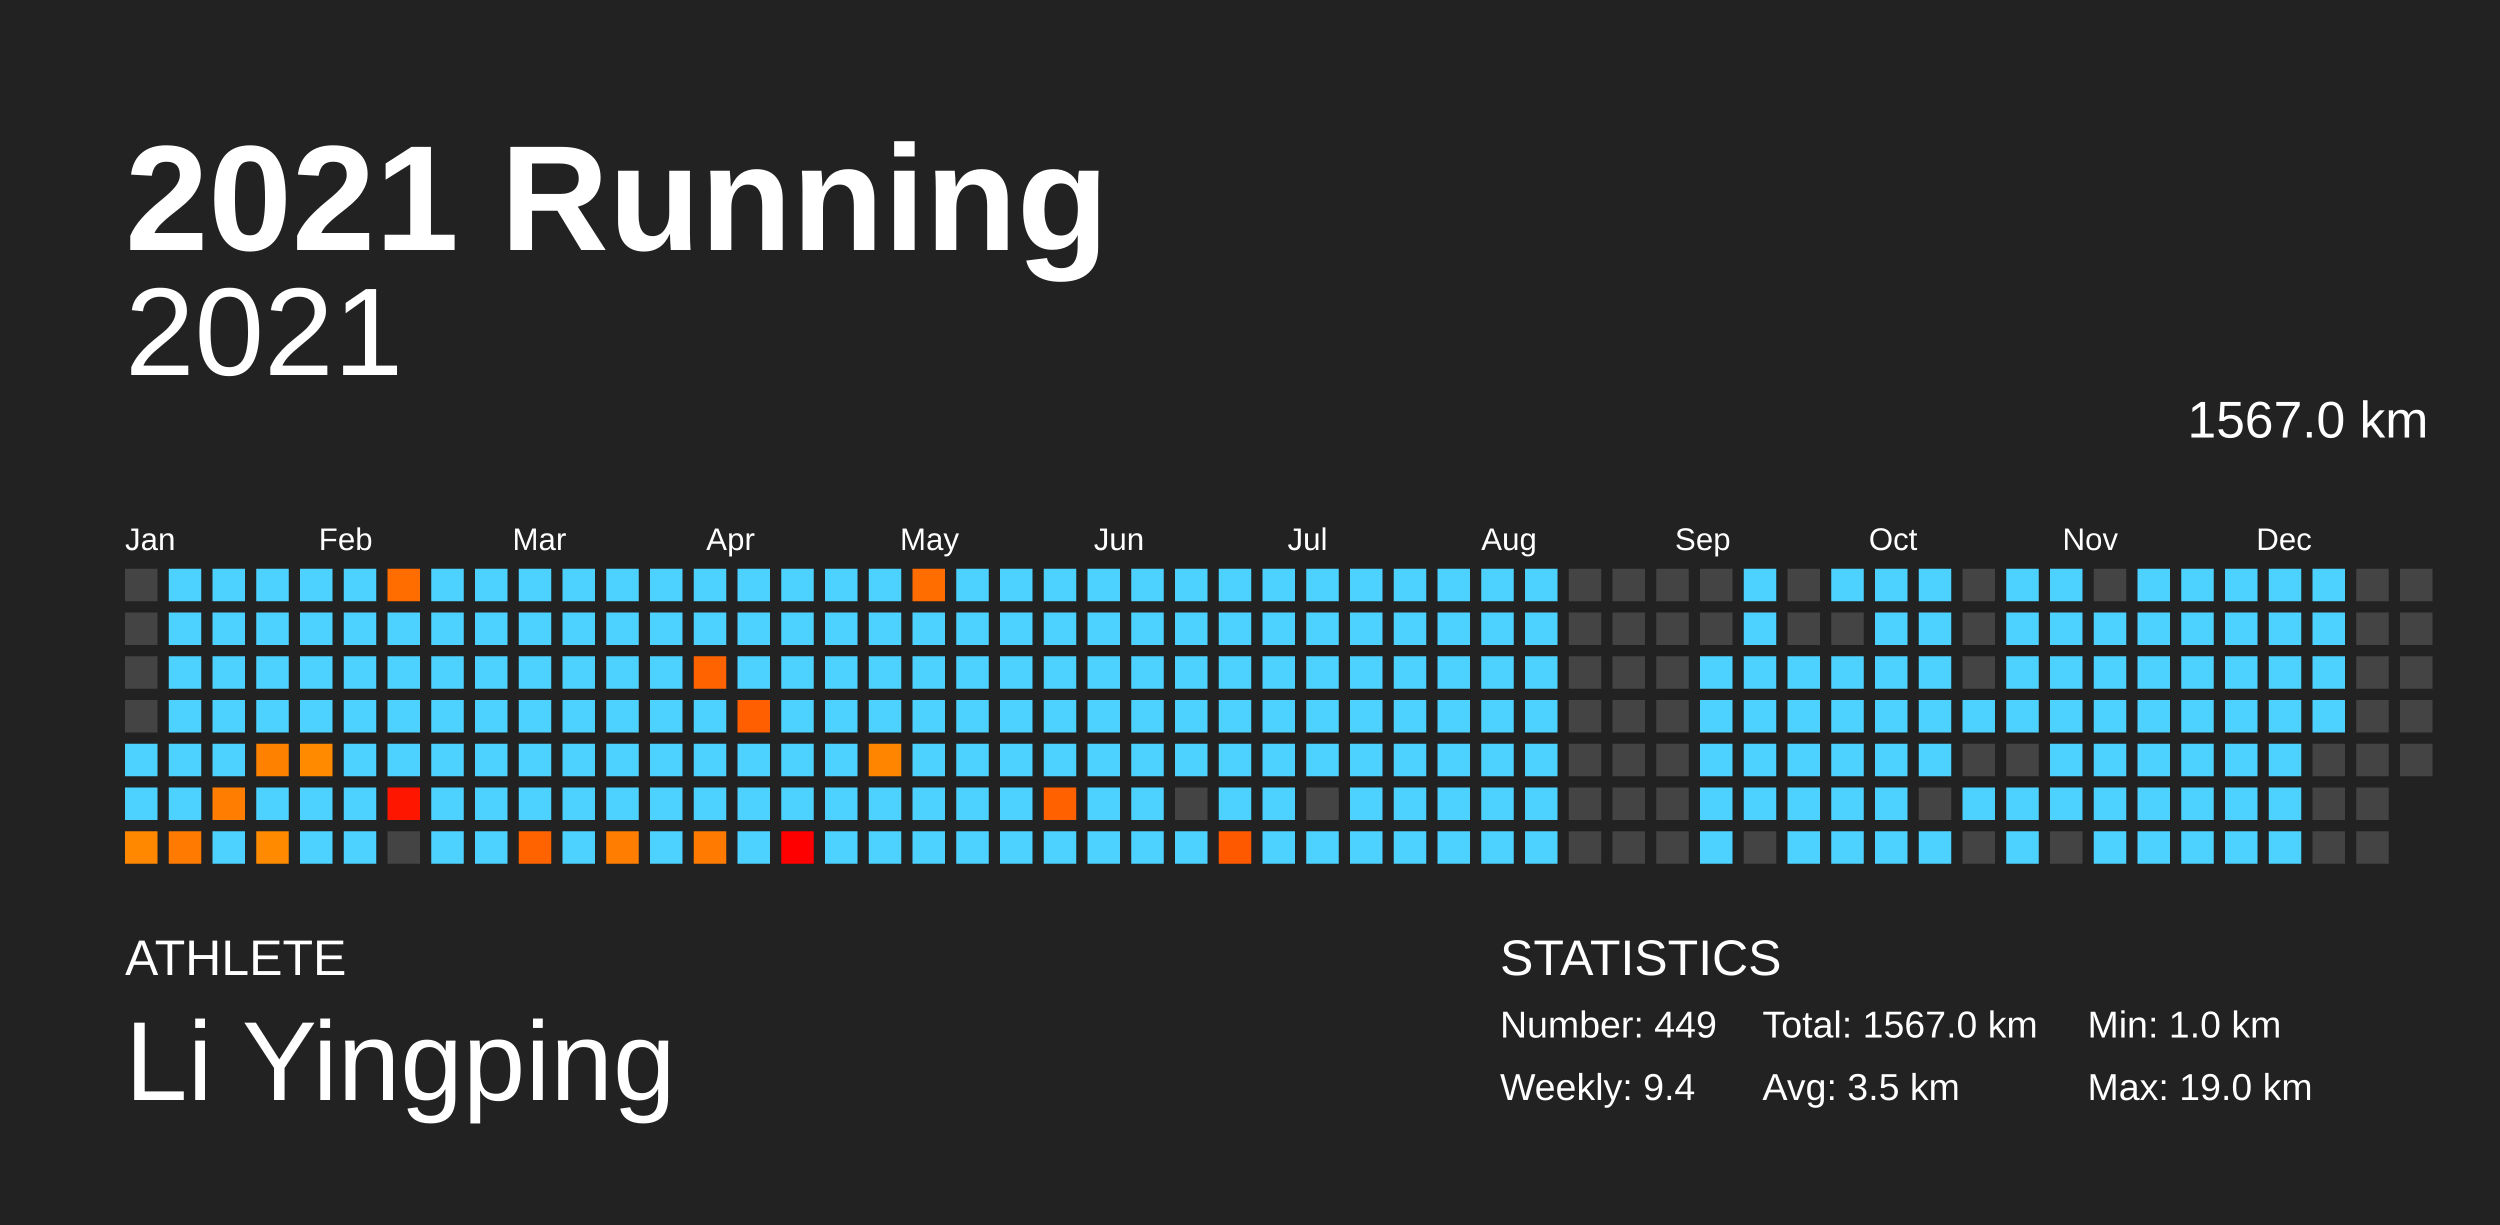
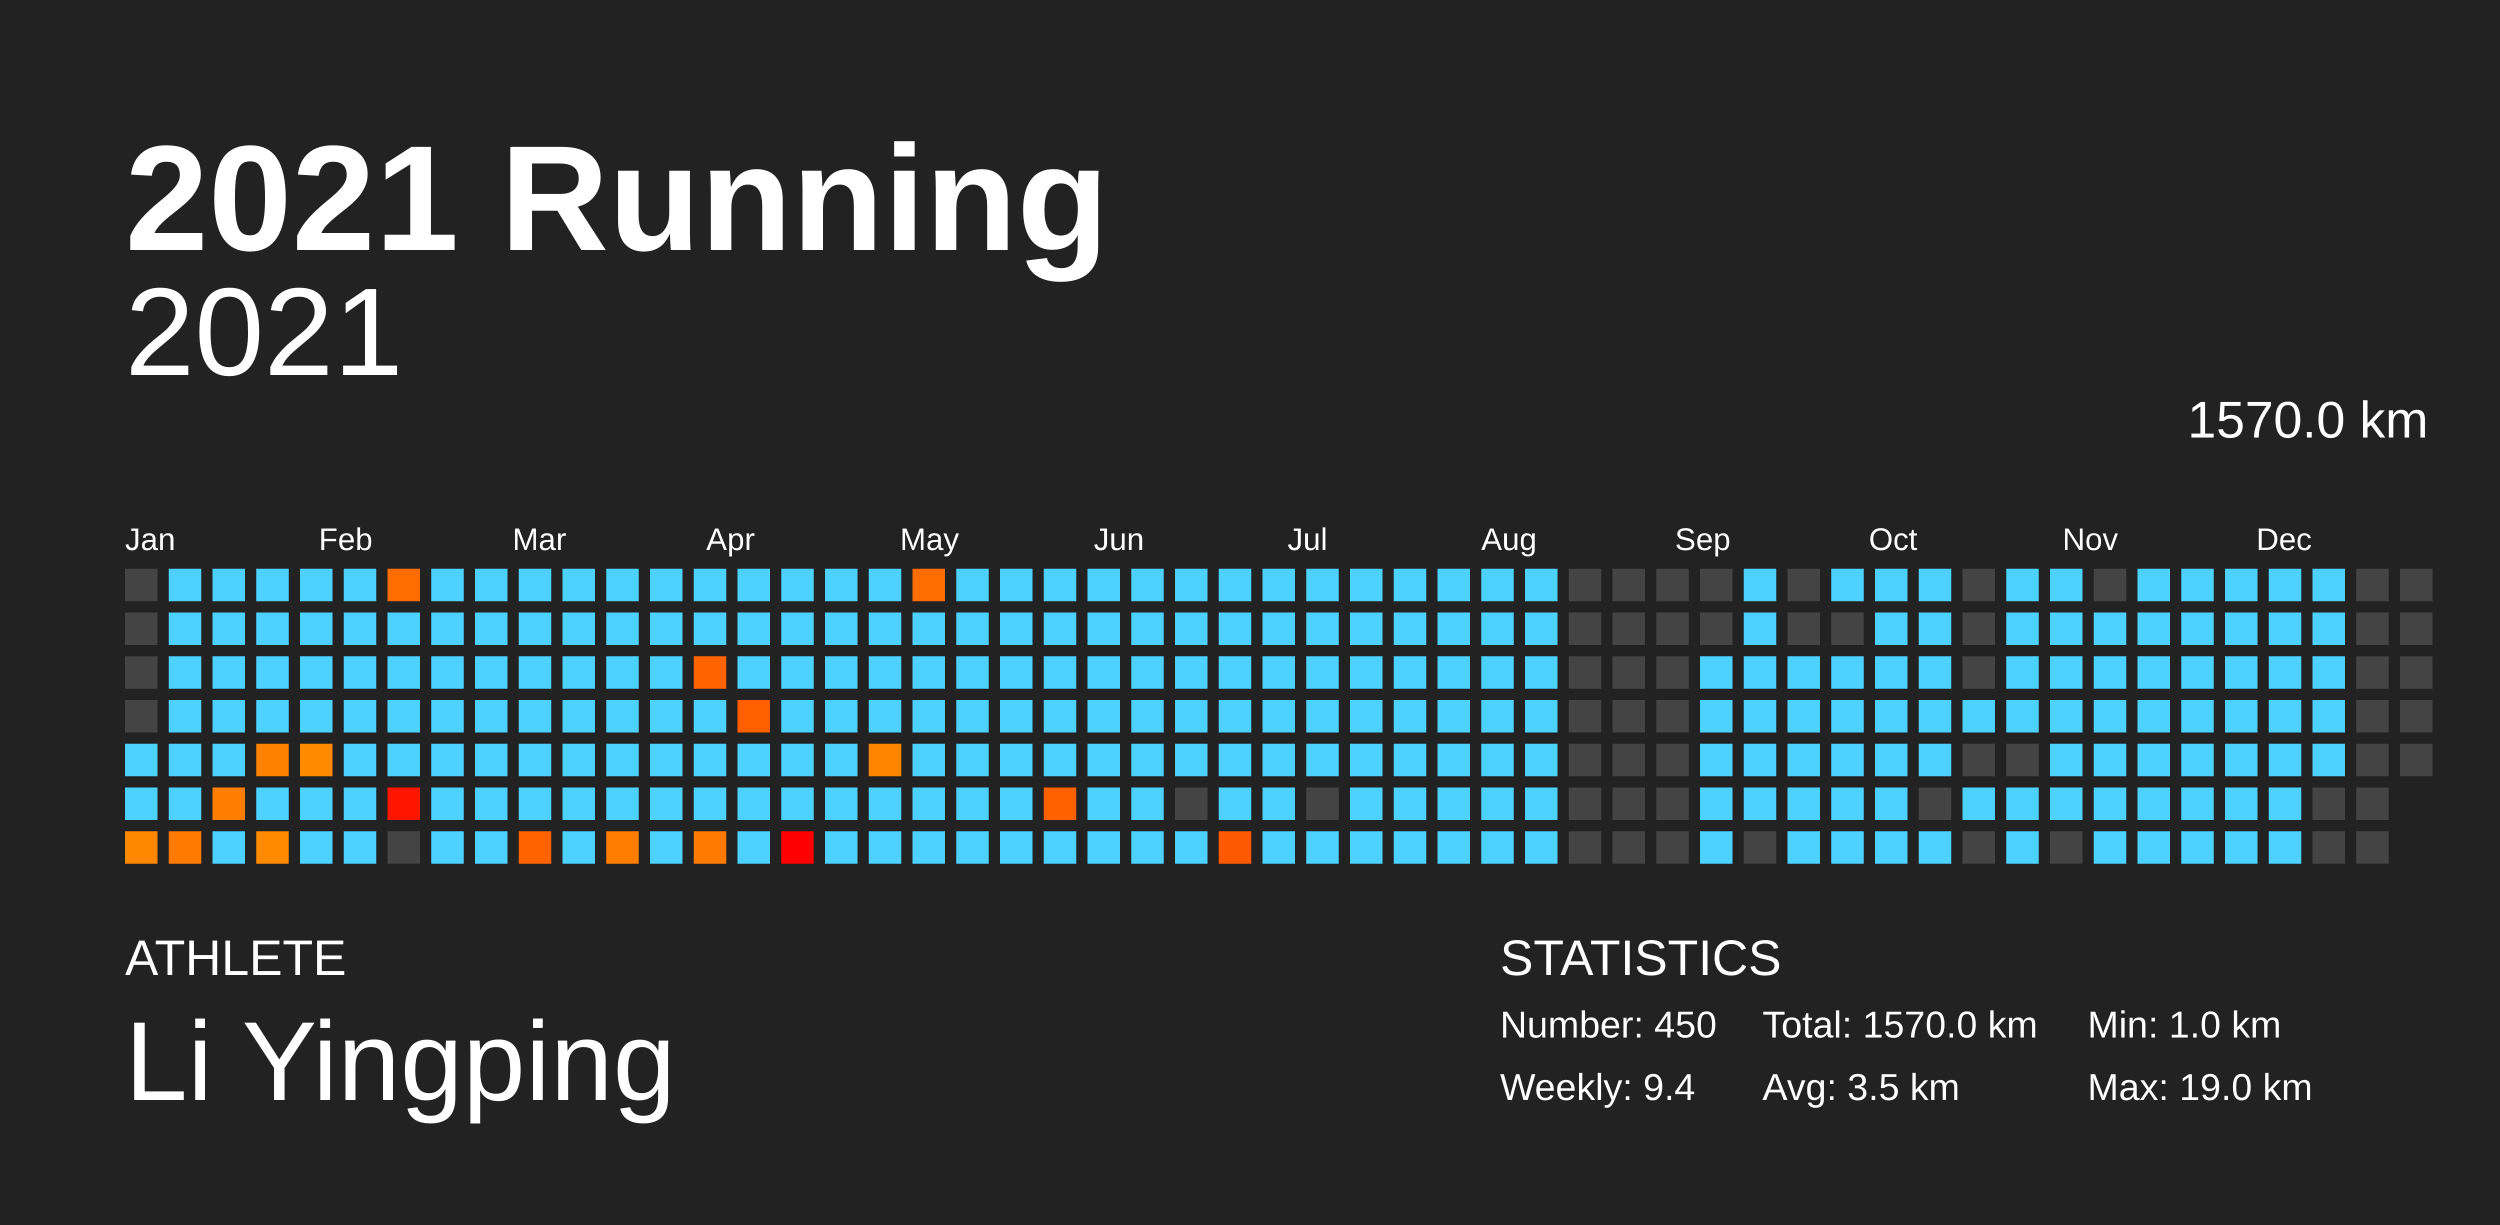
<svg xmlns="http://www.w3.org/2000/svg" baseProfile="full" height="98mm" version="1.1" viewBox="0,0,200,98" width="200mm">
  <defs />
  <rect fill="#222222" height="98" width="200" x="0" y="0" />
  <text fill="#FFFFFF" style="font-size:12px; font-family:Arial; font-weight:bold;" x="10" y="20">2021 Running</text>
  <text fill="#FFFFFF" style="font-size:4px; font-family:Arial" x="10" y="78">ATHLETE</text>
  <text fill="#FFFFFF" style="font-size:9px; font-family:Arial" x="10" y="88">Li Yingping</text>
  <text fill="#FFFFFF" style="font-size:4px; font-family:Arial" x="120" y="78">STATISTICS</text>
-   <text fill="#FFFFFF" style="font-size:3px; font-family:Arial" x="120" y="83">Number: 449</text>
+   <text fill="#FFFFFF" style="font-size:3px; font-family:Arial" x="120" y="83">Number: 450</text>
  <text fill="#FFFFFF" style="font-size:3px; font-family:Arial" x="120" y="88">Weekly: 9.4</text>
-   <text fill="#FFFFFF" style="font-size:3px; font-family:Arial" x="141" y="83">Total: 1567.0 km</text>
+   <text fill="#FFFFFF" style="font-size:3px; font-family:Arial" x="141" y="83">Total: 1570.0 km</text>
  <text fill="#FFFFFF" style="font-size:3px; font-family:Arial" x="141" y="88">Avg: 3.5 km</text>
  <text fill="#FFFFFF" style="font-size:3px; font-family:Arial" x="167" y="83">Min: 1.0 km</text>
  <text fill="#FFFFFF" style="font-size:3px; font-family:Arial" x="167" y="88">Max: 19.0 km</text>
  <text alignment-baseline="hanging" fill="#FFFFFF" style="font-size:10.0px; font-family:Arial;" x="10" y="30">2021</text>
-   <text alignment-baseline="hanging" fill="#FFFFFF" style="font-size:4.125px; font-family:Arial;" x="175" y="35">1567.0 km</text>
+   <text alignment-baseline="hanging" fill="#FFFFFF" style="font-size:4.125px; font-family:Arial;" x="175" y="35">1570.0 km</text>
  <text fill="#FFFFFF" style="font-size:2.5px; font-family:Arial" x="10.0" y="44">Jan</text>
  <text fill="#FFFFFF" style="font-size:2.5px; font-family:Arial" x="25.5" y="44">Feb</text>
  <text fill="#FFFFFF" style="font-size:2.5px; font-family:Arial" x="41.0" y="44">Mar</text>
  <text fill="#FFFFFF" style="font-size:2.5px; font-family:Arial" x="56.5" y="44">Apr</text>
  <text fill="#FFFFFF" style="font-size:2.5px; font-family:Arial" x="72.0" y="44">May</text>
  <text fill="#FFFFFF" style="font-size:2.5px; font-family:Arial" x="87.5" y="44">Jun</text>
  <text fill="#FFFFFF" style="font-size:2.5px; font-family:Arial" x="103.0" y="44">Jul</text>
  <text fill="#FFFFFF" style="font-size:2.5px; font-family:Arial" x="118.5" y="44">Aug</text>
  <text fill="#FFFFFF" style="font-size:2.5px; font-family:Arial" x="134.0" y="44">Sep</text>
  <text fill="#FFFFFF" style="font-size:2.5px; font-family:Arial" x="149.5" y="44">Oct</text>
  <text fill="#FFFFFF" style="font-size:2.5px; font-family:Arial" x="165.0" y="44">Nov</text>
  <text fill="#FFFFFF" style="font-size:2.5px; font-family:Arial" x="180.5" y="44">Dec</text>
  <rect fill="#444444" height="2.6" width="2.6" x="10.0" y="45.5" />
  <rect fill="#444444" height="2.6" width="2.6" x="10.0" y="49.0" />
  <rect fill="#444444" height="2.6" width="2.6" x="10.0" y="52.5" />
  <rect fill="#444444" height="2.6" width="2.6" x="10.0" y="56.0" />
  <rect fill="#4dd2ff" height="2.6" width="2.6" x="10.0" y="59.5" />
  <rect fill="#4dd2ff" height="2.6" width="2.6" x="10.0" y="63.0" />
  <rect fill="#ff8800" height="2.6" width="2.6" x="10.0" y="66.5" />
  <rect fill="#4dd2ff" height="2.6" width="2.6" x="13.5" y="45.5" />
  <rect fill="#4dd2ff" height="2.6" width="2.6" x="13.5" y="49.0" />
  <rect fill="#4dd2ff" height="2.6" width="2.6" x="13.5" y="52.5" />
  <rect fill="#4dd2ff" height="2.6" width="2.6" x="13.5" y="56.0" />
  <rect fill="#4dd2ff" height="2.6" width="2.6" x="13.5" y="59.5" />
  <rect fill="#4dd2ff" height="2.6" width="2.6" x="13.5" y="63.0" />
  <rect fill="#ff7a00" height="2.6" width="2.6" x="13.5" y="66.5" />
  <rect fill="#4dd2ff" height="2.6" width="2.6" x="17.0" y="45.5" />
  <rect fill="#4dd2ff" height="2.6" width="2.6" x="17.0" y="49.0" />
  <rect fill="#4dd2ff" height="2.6" width="2.6" x="17.0" y="52.5" />
  <rect fill="#4dd2ff" height="2.6" width="2.6" x="17.0" y="56.0" />
  <rect fill="#4dd2ff" height="2.6" width="2.6" x="17.0" y="59.5" />
  <rect fill="#ff7d00" height="2.6" width="2.6" x="17.0" y="63.0" />
  <rect fill="#4dd2ff" height="2.6" width="2.6" x="17.0" y="66.5" />
  <rect fill="#4dd2ff" height="2.6" width="2.6" x="20.5" y="45.5" />
  <rect fill="#4dd2ff" height="2.6" width="2.6" x="20.5" y="49.0" />
  <rect fill="#4dd2ff" height="2.6" width="2.6" x="20.5" y="52.5" />
  <rect fill="#4dd2ff" height="2.6" width="2.6" x="20.5" y="56.0" />
  <rect fill="#ff8100" height="2.6" width="2.6" x="20.5" y="59.5" />
  <rect fill="#4dd2ff" height="2.6" width="2.6" x="20.5" y="63.0" />
  <rect fill="#ff8a00" height="2.6" width="2.6" x="20.5" y="66.5" />
  <rect fill="#4dd2ff" height="2.6" width="2.6" x="24.0" y="45.5" />
  <rect fill="#4dd2ff" height="2.6" width="2.6" x="24.0" y="49.0" />
  <rect fill="#4dd2ff" height="2.6" width="2.6" x="24.0" y="52.5" />
  <rect fill="#4dd2ff" height="2.6" width="2.6" x="24.0" y="56.0" />
  <rect fill="#ff8a00" height="2.6" width="2.6" x="24.0" y="59.5" />
  <rect fill="#4dd2ff" height="2.6" width="2.6" x="24.0" y="63.0" />
  <rect fill="#4dd2ff" height="2.6" width="2.6" x="24.0" y="66.5" />
  <rect fill="#4dd2ff" height="2.6" width="2.6" x="27.5" y="45.5" />
  <rect fill="#4dd2ff" height="2.6" width="2.6" x="27.5" y="49.0" />
  <rect fill="#4dd2ff" height="2.6" width="2.6" x="27.5" y="52.5" />
  <rect fill="#4dd2ff" height="2.6" width="2.6" x="27.5" y="56.0" />
  <rect fill="#4dd2ff" height="2.6" width="2.6" x="27.5" y="59.5" />
  <rect fill="#4dd2ff" height="2.6" width="2.6" x="27.5" y="63.0" />
  <rect fill="#4dd2ff" height="2.6" width="2.6" x="27.5" y="66.5" />
  <rect fill="#ff6d00" height="2.6" width="2.6" x="31.0" y="45.5" />
  <rect fill="#4dd2ff" height="2.6" width="2.6" x="31.0" y="49.0" />
  <rect fill="#4dd2ff" height="2.6" width="2.6" x="31.0" y="52.5" />
  <rect fill="#4dd2ff" height="2.6" width="2.6" x="31.0" y="56.0" />
  <rect fill="#4dd2ff" height="2.6" width="2.6" x="31.0" y="59.5" />
  <rect fill="#ff1600" height="2.6" width="2.6" x="31.0" y="63.0" />
  <rect fill="#444444" height="2.6" width="2.6" x="31.0" y="66.5" />
  <rect fill="#4dd2ff" height="2.6" width="2.6" x="34.5" y="45.5" />
  <rect fill="#4dd2ff" height="2.6" width="2.6" x="34.5" y="49.0" />
  <rect fill="#4dd2ff" height="2.6" width="2.6" x="34.5" y="52.5" />
  <rect fill="#4dd2ff" height="2.6" width="2.6" x="34.5" y="56.0" />
  <rect fill="#4dd2ff" height="2.6" width="2.6" x="34.5" y="59.5" />
  <rect fill="#4dd2ff" height="2.6" width="2.6" x="34.5" y="63.0" />
  <rect fill="#4dd2ff" height="2.6" width="2.6" x="34.5" y="66.5" />
  <rect fill="#4dd2ff" height="2.6" width="2.6" x="38.0" y="45.5" />
  <rect fill="#4dd2ff" height="2.6" width="2.6" x="38.0" y="49.0" />
  <rect fill="#4dd2ff" height="2.6" width="2.6" x="38.0" y="52.5" />
  <rect fill="#4dd2ff" height="2.6" width="2.6" x="38.0" y="56.0" />
  <rect fill="#4dd2ff" height="2.6" width="2.6" x="38.0" y="59.5" />
  <rect fill="#4dd2ff" height="2.6" width="2.6" x="38.0" y="63.0" />
  <rect fill="#4dd2ff" height="2.6" width="2.6" x="38.0" y="66.5" />
  <rect fill="#4dd2ff" height="2.6" width="2.6" x="41.5" y="45.5" />
  <rect fill="#4dd2ff" height="2.6" width="2.6" x="41.5" y="49.0" />
  <rect fill="#4dd2ff" height="2.6" width="2.6" x="41.5" y="52.5" />
  <rect fill="#4dd2ff" height="2.6" width="2.6" x="41.5" y="56.0" />
  <rect fill="#4dd2ff" height="2.6" width="2.6" x="41.5" y="59.5" />
  <rect fill="#4dd2ff" height="2.6" width="2.6" x="41.5" y="63.0" />
  <rect fill="#ff6300" height="2.6" width="2.6" x="41.5" y="66.5" />
  <rect fill="#4dd2ff" height="2.6" width="2.6" x="45.0" y="45.5" />
  <rect fill="#4dd2ff" height="2.6" width="2.6" x="45.0" y="49.0" />
  <rect fill="#4dd2ff" height="2.6" width="2.6" x="45.0" y="52.5" />
  <rect fill="#4dd2ff" height="2.6" width="2.6" x="45.0" y="56.0" />
  <rect fill="#4dd2ff" height="2.6" width="2.6" x="45.0" y="59.5" />
  <rect fill="#4dd2ff" height="2.6" width="2.6" x="45.0" y="63.0" />
  <rect fill="#4dd2ff" height="2.6" width="2.6" x="45.0" y="66.5" />
  <rect fill="#4dd2ff" height="2.6" width="2.6" x="48.5" y="45.5" />
  <rect fill="#4dd2ff" height="2.6" width="2.6" x="48.5" y="49.0" />
  <rect fill="#4dd2ff" height="2.6" width="2.6" x="48.5" y="52.5" />
  <rect fill="#4dd2ff" height="2.6" width="2.6" x="48.5" y="56.0" />
  <rect fill="#4dd2ff" height="2.6" width="2.6" x="48.5" y="59.5" />
  <rect fill="#4dd2ff" height="2.6" width="2.6" x="48.5" y="63.0" />
  <rect fill="#ff7d00" height="2.6" width="2.6" x="48.5" y="66.5" />
  <rect fill="#4dd2ff" height="2.6" width="2.6" x="52.0" y="45.5" />
  <rect fill="#4dd2ff" height="2.6" width="2.6" x="52.0" y="49.0" />
  <rect fill="#4dd2ff" height="2.6" width="2.6" x="52.0" y="52.5" />
  <rect fill="#4dd2ff" height="2.6" width="2.6" x="52.0" y="56.0" />
  <rect fill="#4dd2ff" height="2.6" width="2.6" x="52.0" y="59.5" />
  <rect fill="#4dd2ff" height="2.6" width="2.6" x="52.0" y="63.0" />
  <rect fill="#4dd2ff" height="2.6" width="2.6" x="52.0" y="66.5" />
  <rect fill="#4dd2ff" height="2.6" width="2.6" x="55.5" y="45.5" />
  <rect fill="#4dd2ff" height="2.6" width="2.6" x="55.5" y="49.0" />
  <rect fill="#ff6300" height="2.6" width="2.6" x="55.5" y="52.5" />
  <rect fill="#4dd2ff" height="2.6" width="2.6" x="55.5" y="56.0" />
  <rect fill="#4dd2ff" height="2.6" width="2.6" x="55.5" y="59.5" />
  <rect fill="#4dd2ff" height="2.6" width="2.6" x="55.5" y="63.0" />
  <rect fill="#ff7a00" height="2.6" width="2.6" x="55.5" y="66.5" />
  <rect fill="#4dd2ff" height="2.6" width="2.6" x="59.0" y="45.5" />
  <rect fill="#4dd2ff" height="2.6" width="2.6" x="59.0" y="49.0" />
  <rect fill="#4dd2ff" height="2.6" width="2.6" x="59.0" y="52.5" />
  <rect fill="#ff5f00" height="2.6" width="2.6" x="59.0" y="56.0" />
  <rect fill="#4dd2ff" height="2.6" width="2.6" x="59.0" y="59.5" />
  <rect fill="#4dd2ff" height="2.6" width="2.6" x="59.0" y="63.0" />
  <rect fill="#4dd2ff" height="2.6" width="2.6" x="59.0" y="66.5" />
  <rect fill="#4dd2ff" height="2.6" width="2.6" x="62.5" y="45.5" />
  <rect fill="#4dd2ff" height="2.6" width="2.6" x="62.5" y="49.0" />
  <rect fill="#4dd2ff" height="2.6" width="2.6" x="62.5" y="52.5" />
  <rect fill="#4dd2ff" height="2.6" width="2.6" x="62.5" y="56.0" />
  <rect fill="#4dd2ff" height="2.6" width="2.6" x="62.5" y="59.5" />
  <rect fill="#4dd2ff" height="2.6" width="2.6" x="62.5" y="63.0" />
  <rect fill="red" height="2.6" width="2.6" x="62.5" y="66.5" />
  <rect fill="#4dd2ff" height="2.6" width="2.6" x="66.0" y="45.5" />
  <rect fill="#4dd2ff" height="2.6" width="2.6" x="66.0" y="49.0" />
  <rect fill="#4dd2ff" height="2.6" width="2.6" x="66.0" y="52.5" />
  <rect fill="#4dd2ff" height="2.6" width="2.6" x="66.0" y="56.0" />
  <rect fill="#4dd2ff" height="2.6" width="2.6" x="66.0" y="59.5" />
  <rect fill="#4dd2ff" height="2.6" width="2.6" x="66.0" y="63.0" />
  <rect fill="#4dd2ff" height="2.6" width="2.6" x="66.0" y="66.5" />
  <rect fill="#4dd2ff" height="2.6" width="2.6" x="69.5" y="45.5" />
  <rect fill="#4dd2ff" height="2.6" width="2.6" x="69.5" y="49.0" />
  <rect fill="#4dd2ff" height="2.6" width="2.6" x="69.5" y="52.5" />
  <rect fill="#4dd2ff" height="2.6" width="2.6" x="69.5" y="56.0" />
  <rect fill="#ff8500" height="2.6" width="2.6" x="69.5" y="59.5" />
  <rect fill="#4dd2ff" height="2.6" width="2.6" x="69.5" y="63.0" />
  <rect fill="#4dd2ff" height="2.6" width="2.6" x="69.5" y="66.5" />
  <rect fill="#ff6c00" height="2.6" width="2.6" x="73.0" y="45.5" />
  <rect fill="#4dd2ff" height="2.6" width="2.6" x="73.0" y="49.0" />
  <rect fill="#4dd2ff" height="2.6" width="2.6" x="73.0" y="52.5" />
  <rect fill="#4dd2ff" height="2.6" width="2.6" x="73.0" y="56.0" />
  <rect fill="#4dd2ff" height="2.6" width="2.6" x="73.0" y="59.5" />
  <rect fill="#4dd2ff" height="2.6" width="2.6" x="73.0" y="63.0" />
  <rect fill="#4dd2ff" height="2.6" width="2.6" x="73.0" y="66.5" />
  <rect fill="#4dd2ff" height="2.6" width="2.6" x="76.5" y="45.5" />
  <rect fill="#4dd2ff" height="2.6" width="2.6" x="76.5" y="49.0" />
  <rect fill="#4dd2ff" height="2.6" width="2.6" x="76.5" y="52.5" />
  <rect fill="#4dd2ff" height="2.6" width="2.6" x="76.5" y="56.0" />
  <rect fill="#4dd2ff" height="2.6" width="2.6" x="76.5" y="59.5" />
  <rect fill="#4dd2ff" height="2.6" width="2.6" x="76.5" y="63.0" />
  <rect fill="#4dd2ff" height="2.6" width="2.6" x="76.5" y="66.5" />
  <rect fill="#4dd2ff" height="2.6" width="2.6" x="80.0" y="45.5" />
  <rect fill="#4dd2ff" height="2.6" width="2.6" x="80.0" y="49.0" />
  <rect fill="#4dd2ff" height="2.6" width="2.6" x="80.0" y="52.5" />
  <rect fill="#4dd2ff" height="2.6" width="2.6" x="80.0" y="56.0" />
  <rect fill="#4dd2ff" height="2.6" width="2.6" x="80.0" y="59.5" />
  <rect fill="#4dd2ff" height="2.6" width="2.6" x="80.0" y="63.0" />
  <rect fill="#4dd2ff" height="2.6" width="2.6" x="80.0" y="66.5" />
  <rect fill="#4dd2ff" height="2.6" width="2.6" x="83.5" y="45.5" />
  <rect fill="#4dd2ff" height="2.6" width="2.6" x="83.5" y="49.0" />
  <rect fill="#4dd2ff" height="2.6" width="2.6" x="83.5" y="52.5" />
  <rect fill="#4dd2ff" height="2.6" width="2.6" x="83.5" y="56.0" />
  <rect fill="#4dd2ff" height="2.6" width="2.6" x="83.5" y="59.5" />
  <rect fill="#ff6100" height="2.6" width="2.6" x="83.5" y="63.0" />
  <rect fill="#4dd2ff" height="2.6" width="2.6" x="83.5" y="66.5" />
  <rect fill="#4dd2ff" height="2.6" width="2.6" x="87.0" y="45.5" />
  <rect fill="#4dd2ff" height="2.6" width="2.6" x="87.0" y="49.0" />
  <rect fill="#4dd2ff" height="2.6" width="2.6" x="87.0" y="52.5" />
  <rect fill="#4dd2ff" height="2.6" width="2.6" x="87.0" y="56.0" />
  <rect fill="#4dd2ff" height="2.6" width="2.6" x="87.0" y="59.5" />
  <rect fill="#4dd2ff" height="2.6" width="2.6" x="87.0" y="63.0" />
  <rect fill="#4dd2ff" height="2.6" width="2.6" x="87.0" y="66.5" />
  <rect fill="#4dd2ff" height="2.6" width="2.6" x="90.5" y="45.5" />
  <rect fill="#4dd2ff" height="2.6" width="2.6" x="90.5" y="49.0" />
  <rect fill="#4dd2ff" height="2.6" width="2.6" x="90.5" y="52.5" />
  <rect fill="#4dd2ff" height="2.6" width="2.6" x="90.5" y="56.0" />
  <rect fill="#4dd2ff" height="2.6" width="2.6" x="90.5" y="59.5" />
  <rect fill="#4dd2ff" height="2.6" width="2.6" x="90.5" y="63.0" />
  <rect fill="#4dd2ff" height="2.6" width="2.6" x="90.5" y="66.5" />
  <rect fill="#4dd2ff" height="2.6" width="2.6" x="94.0" y="45.5" />
  <rect fill="#4dd2ff" height="2.6" width="2.6" x="94.0" y="49.0" />
  <rect fill="#4dd2ff" height="2.6" width="2.6" x="94.0" y="52.5" />
  <rect fill="#4dd2ff" height="2.6" width="2.6" x="94.0" y="56.0" />
  <rect fill="#4dd2ff" height="2.6" width="2.6" x="94.0" y="59.5" />
  <rect fill="#444444" height="2.6" width="2.6" x="94.0" y="63.0" />
  <rect fill="#4dd2ff" height="2.6" width="2.6" x="94.0" y="66.5" />
  <rect fill="#4dd2ff" height="2.6" width="2.6" x="97.5" y="45.5" />
  <rect fill="#4dd2ff" height="2.6" width="2.6" x="97.5" y="49.0" />
  <rect fill="#4dd2ff" height="2.6" width="2.6" x="97.5" y="52.5" />
  <rect fill="#4dd2ff" height="2.6" width="2.6" x="97.5" y="56.0" />
  <rect fill="#4dd2ff" height="2.6" width="2.6" x="97.5" y="59.5" />
  <rect fill="#4dd2ff" height="2.6" width="2.6" x="97.5" y="63.0" />
  <rect fill="#ff5900" height="2.6" width="2.6" x="97.5" y="66.5" />
  <rect fill="#4dd2ff" height="2.6" width="2.6" x="101.0" y="45.5" />
  <rect fill="#4dd2ff" height="2.6" width="2.6" x="101.0" y="49.0" />
  <rect fill="#4dd2ff" height="2.6" width="2.6" x="101.0" y="52.5" />
  <rect fill="#4dd2ff" height="2.6" width="2.6" x="101.0" y="56.0" />
  <rect fill="#4dd2ff" height="2.6" width="2.6" x="101.0" y="59.5" />
  <rect fill="#4dd2ff" height="2.6" width="2.6" x="101.0" y="63.0" />
  <rect fill="#4dd2ff" height="2.6" width="2.6" x="101.0" y="66.5" />
  <rect fill="#4dd2ff" height="2.6" width="2.6" x="104.5" y="45.5" />
  <rect fill="#4dd2ff" height="2.6" width="2.6" x="104.5" y="49.0" />
  <rect fill="#4dd2ff" height="2.6" width="2.6" x="104.5" y="52.5" />
  <rect fill="#4dd2ff" height="2.6" width="2.6" x="104.5" y="56.0" />
  <rect fill="#4dd2ff" height="2.6" width="2.6" x="104.5" y="59.5" />
  <rect fill="#444444" height="2.6" width="2.6" x="104.5" y="63.0" />
  <rect fill="#4dd2ff" height="2.6" width="2.6" x="104.5" y="66.5" />
  <rect fill="#4dd2ff" height="2.6" width="2.6" x="108.0" y="45.5" />
  <rect fill="#4dd2ff" height="2.6" width="2.6" x="108.0" y="49.0" />
  <rect fill="#4dd2ff" height="2.6" width="2.6" x="108.0" y="52.5" />
  <rect fill="#4dd2ff" height="2.6" width="2.6" x="108.0" y="56.0" />
  <rect fill="#4dd2ff" height="2.6" width="2.6" x="108.0" y="59.5" />
  <rect fill="#4dd2ff" height="2.6" width="2.6" x="108.0" y="63.0" />
  <rect fill="#4dd2ff" height="2.6" width="2.6" x="108.0" y="66.5" />
  <rect fill="#4dd2ff" height="2.6" width="2.6" x="111.5" y="45.5" />
  <rect fill="#4dd2ff" height="2.6" width="2.6" x="111.5" y="49.0" />
  <rect fill="#4dd2ff" height="2.6" width="2.6" x="111.5" y="52.5" />
  <rect fill="#4dd2ff" height="2.6" width="2.6" x="111.5" y="56.0" />
  <rect fill="#4dd2ff" height="2.6" width="2.6" x="111.5" y="59.5" />
  <rect fill="#4dd2ff" height="2.6" width="2.6" x="111.5" y="63.0" />
  <rect fill="#4dd2ff" height="2.6" width="2.6" x="111.5" y="66.5" />
  <rect fill="#4dd2ff" height="2.6" width="2.6" x="115.0" y="45.5" />
  <rect fill="#4dd2ff" height="2.6" width="2.6" x="115.0" y="49.0" />
  <rect fill="#4dd2ff" height="2.6" width="2.6" x="115.0" y="52.5" />
  <rect fill="#4dd2ff" height="2.6" width="2.6" x="115.0" y="56.0" />
  <rect fill="#4dd2ff" height="2.6" width="2.6" x="115.0" y="59.5" />
  <rect fill="#4dd2ff" height="2.6" width="2.6" x="115.0" y="63.0" />
  <rect fill="#4dd2ff" height="2.6" width="2.6" x="115.0" y="66.5" />
  <rect fill="#4dd2ff" height="2.6" width="2.6" x="118.5" y="45.5" />
  <rect fill="#4dd2ff" height="2.6" width="2.6" x="118.5" y="49.0" />
  <rect fill="#4dd2ff" height="2.6" width="2.6" x="118.5" y="52.5" />
  <rect fill="#4dd2ff" height="2.6" width="2.6" x="118.5" y="56.0" />
  <rect fill="#4dd2ff" height="2.6" width="2.6" x="118.5" y="59.5" />
  <rect fill="#4dd2ff" height="2.6" width="2.6" x="118.5" y="63.0" />
  <rect fill="#4dd2ff" height="2.6" width="2.6" x="118.5" y="66.5" />
  <rect fill="#4dd2ff" height="2.6" width="2.6" x="122.0" y="45.5" />
  <rect fill="#4dd2ff" height="2.6" width="2.6" x="122.0" y="49.0" />
  <rect fill="#4dd2ff" height="2.6" width="2.6" x="122.0" y="52.5" />
  <rect fill="#4dd2ff" height="2.6" width="2.6" x="122.0" y="56.0" />
  <rect fill="#4dd2ff" height="2.6" width="2.6" x="122.0" y="59.5" />
  <rect fill="#4dd2ff" height="2.6" width="2.6" x="122.0" y="63.0" />
  <rect fill="#4dd2ff" height="2.6" width="2.6" x="122.0" y="66.5" />
  <rect fill="#444444" height="2.6" width="2.6" x="125.5" y="45.5" />
  <rect fill="#444444" height="2.6" width="2.6" x="125.5" y="49.0" />
  <rect fill="#444444" height="2.6" width="2.6" x="125.5" y="52.5" />
  <rect fill="#444444" height="2.6" width="2.6" x="125.5" y="56.0" />
  <rect fill="#444444" height="2.6" width="2.6" x="125.5" y="59.5" />
  <rect fill="#444444" height="2.6" width="2.6" x="125.5" y="63.0" />
  <rect fill="#444444" height="2.6" width="2.6" x="125.5" y="66.5" />
  <rect fill="#444444" height="2.6" width="2.6" x="129.0" y="45.5" />
  <rect fill="#444444" height="2.6" width="2.6" x="129.0" y="49.0" />
  <rect fill="#444444" height="2.6" width="2.6" x="129.0" y="52.5" />
  <rect fill="#444444" height="2.6" width="2.6" x="129.0" y="56.0" />
  <rect fill="#444444" height="2.6" width="2.6" x="129.0" y="59.5" />
  <rect fill="#444444" height="2.6" width="2.6" x="129.0" y="63.0" />
  <rect fill="#444444" height="2.6" width="2.6" x="129.0" y="66.5" />
  <rect fill="#444444" height="2.6" width="2.6" x="132.5" y="45.5" />
  <rect fill="#444444" height="2.6" width="2.6" x="132.5" y="49.0" />
  <rect fill="#444444" height="2.6" width="2.6" x="132.5" y="52.5" />
  <rect fill="#444444" height="2.6" width="2.6" x="132.5" y="56.0" />
  <rect fill="#444444" height="2.6" width="2.6" x="132.5" y="59.5" />
  <rect fill="#444444" height="2.6" width="2.6" x="132.5" y="63.0" />
  <rect fill="#444444" height="2.6" width="2.6" x="132.5" y="66.5" />
  <rect fill="#444444" height="2.6" width="2.6" x="136.0" y="45.5" />
  <rect fill="#444444" height="2.6" width="2.6" x="136.0" y="49.0" />
  <rect fill="#4dd2ff" height="2.6" width="2.6" x="136.0" y="52.5" />
  <rect fill="#4dd2ff" height="2.6" width="2.6" x="136.0" y="56.0" />
  <rect fill="#4dd2ff" height="2.6" width="2.6" x="136.0" y="59.5" />
  <rect fill="#4dd2ff" height="2.6" width="2.6" x="136.0" y="63.0" />
  <rect fill="#4dd2ff" height="2.6" width="2.6" x="136.0" y="66.5" />
  <rect fill="#4dd2ff" height="2.6" width="2.6" x="139.5" y="45.5" />
  <rect fill="#4dd2ff" height="2.6" width="2.6" x="139.5" y="49.0" />
  <rect fill="#4dd2ff" height="2.6" width="2.6" x="139.5" y="52.5" />
  <rect fill="#4dd2ff" height="2.6" width="2.6" x="139.5" y="56.0" />
  <rect fill="#4dd2ff" height="2.6" width="2.6" x="139.5" y="59.5" />
  <rect fill="#4dd2ff" height="2.6" width="2.6" x="139.5" y="63.0" />
  <rect fill="#444444" height="2.6" width="2.6" x="139.5" y="66.5" />
  <rect fill="#444444" height="2.6" width="2.6" x="143.0" y="45.5" />
  <rect fill="#444444" height="2.6" width="2.6" x="143.0" y="49.0" />
  <rect fill="#4dd2ff" height="2.6" width="2.6" x="143.0" y="52.5" />
  <rect fill="#4dd2ff" height="2.6" width="2.6" x="143.0" y="56.0" />
  <rect fill="#4dd2ff" height="2.6" width="2.6" x="143.0" y="59.5" />
  <rect fill="#4dd2ff" height="2.6" width="2.6" x="143.0" y="63.0" />
  <rect fill="#4dd2ff" height="2.6" width="2.6" x="143.0" y="66.5" />
  <rect fill="#4dd2ff" height="2.6" width="2.6" x="146.5" y="45.5" />
  <rect fill="#444444" height="2.6" width="2.6" x="146.5" y="49.0" />
  <rect fill="#4dd2ff" height="2.6" width="2.6" x="146.5" y="52.5" />
  <rect fill="#4dd2ff" height="2.6" width="2.6" x="146.5" y="56.0" />
  <rect fill="#4dd2ff" height="2.6" width="2.6" x="146.5" y="59.5" />
  <rect fill="#4dd2ff" height="2.6" width="2.6" x="146.5" y="63.0" />
  <rect fill="#4dd2ff" height="2.6" width="2.6" x="146.5" y="66.5" />
  <rect fill="#4dd2ff" height="2.6" width="2.6" x="150.0" y="45.5" />
  <rect fill="#4dd2ff" height="2.6" width="2.6" x="150.0" y="49.0" />
  <rect fill="#4dd2ff" height="2.6" width="2.6" x="150.0" y="52.5" />
  <rect fill="#4dd2ff" height="2.6" width="2.6" x="150.0" y="56.0" />
  <rect fill="#4dd2ff" height="2.6" width="2.6" x="150.0" y="59.5" />
  <rect fill="#4dd2ff" height="2.6" width="2.6" x="150.0" y="63.0" />
  <rect fill="#4dd2ff" height="2.6" width="2.6" x="150.0" y="66.5" />
  <rect fill="#4dd2ff" height="2.6" width="2.6" x="153.5" y="45.5" />
  <rect fill="#4dd2ff" height="2.6" width="2.6" x="153.5" y="49.0" />
  <rect fill="#4dd2ff" height="2.6" width="2.6" x="153.5" y="52.5" />
  <rect fill="#4dd2ff" height="2.6" width="2.6" x="153.5" y="56.0" />
  <rect fill="#4dd2ff" height="2.6" width="2.6" x="153.5" y="59.5" />
  <rect fill="#444444" height="2.6" width="2.6" x="153.5" y="63.0" />
  <rect fill="#4dd2ff" height="2.6" width="2.6" x="153.5" y="66.5" />
  <rect fill="#444444" height="2.6" width="2.6" x="157.0" y="45.5" />
  <rect fill="#444444" height="2.6" width="2.6" x="157.0" y="49.0" />
  <rect fill="#444444" height="2.6" width="2.6" x="157.0" y="52.5" />
  <rect fill="#4dd2ff" height="2.6" width="2.6" x="157.0" y="56.0" />
  <rect fill="#444444" height="2.6" width="2.6" x="157.0" y="59.5" />
  <rect fill="#4dd2ff" height="2.6" width="2.6" x="157.0" y="63.0" />
  <rect fill="#444444" height="2.6" width="2.6" x="157.0" y="66.5" />
  <rect fill="#4dd2ff" height="2.6" width="2.6" x="160.5" y="45.5" />
  <rect fill="#4dd2ff" height="2.6" width="2.6" x="160.5" y="49.0" />
  <rect fill="#4dd2ff" height="2.6" width="2.6" x="160.5" y="52.5" />
  <rect fill="#4dd2ff" height="2.6" width="2.6" x="160.5" y="56.0" />
  <rect fill="#444444" height="2.6" width="2.6" x="160.5" y="59.5" />
  <rect fill="#4dd2ff" height="2.6" width="2.6" x="160.5" y="63.0" />
  <rect fill="#4dd2ff" height="2.6" width="2.6" x="160.5" y="66.5" />
  <rect fill="#4dd2ff" height="2.6" width="2.6" x="164.0" y="45.5" />
  <rect fill="#4dd2ff" height="2.6" width="2.6" x="164.0" y="49.0" />
  <rect fill="#4dd2ff" height="2.6" width="2.6" x="164.0" y="52.5" />
  <rect fill="#4dd2ff" height="2.6" width="2.6" x="164.0" y="56.0" />
  <rect fill="#4dd2ff" height="2.6" width="2.6" x="164.0" y="59.5" />
  <rect fill="#4dd2ff" height="2.6" width="2.6" x="164.0" y="63.0" />
  <rect fill="#444444" height="2.6" width="2.6" x="164.0" y="66.5" />
  <rect fill="#444444" height="2.6" width="2.6" x="167.5" y="45.5" />
  <rect fill="#4dd2ff" height="2.6" width="2.6" x="167.5" y="49.0" />
  <rect fill="#4dd2ff" height="2.6" width="2.6" x="167.5" y="52.5" />
  <rect fill="#4dd2ff" height="2.6" width="2.6" x="167.5" y="56.0" />
  <rect fill="#4dd2ff" height="2.6" width="2.6" x="167.5" y="59.5" />
  <rect fill="#4dd2ff" height="2.6" width="2.6" x="167.5" y="63.0" />
  <rect fill="#4dd2ff" height="2.6" width="2.6" x="167.5" y="66.5" />
  <rect fill="#4dd2ff" height="2.6" width="2.6" x="171.0" y="45.5" />
  <rect fill="#4dd2ff" height="2.6" width="2.6" x="171.0" y="49.0" />
  <rect fill="#4dd2ff" height="2.6" width="2.6" x="171.0" y="52.5" />
  <rect fill="#4dd2ff" height="2.6" width="2.6" x="171.0" y="56.0" />
  <rect fill="#4dd2ff" height="2.6" width="2.6" x="171.0" y="59.5" />
  <rect fill="#4dd2ff" height="2.6" width="2.6" x="171.0" y="63.0" />
  <rect fill="#4dd2ff" height="2.6" width="2.6" x="171.0" y="66.5" />
  <rect fill="#4dd2ff" height="2.6" width="2.6" x="174.5" y="45.5" />
  <rect fill="#4dd2ff" height="2.6" width="2.6" x="174.5" y="49.0" />
  <rect fill="#4dd2ff" height="2.6" width="2.6" x="174.5" y="52.5" />
  <rect fill="#4dd2ff" height="2.6" width="2.6" x="174.5" y="56.0" />
  <rect fill="#4dd2ff" height="2.6" width="2.6" x="174.5" y="59.5" />
  <rect fill="#4dd2ff" height="2.6" width="2.6" x="174.5" y="63.0" />
  <rect fill="#4dd2ff" height="2.6" width="2.6" x="174.5" y="66.5" />
  <rect fill="#4dd2ff" height="2.6" width="2.6" x="178.0" y="45.5" />
  <rect fill="#4dd2ff" height="2.6" width="2.6" x="178.0" y="49.0" />
  <rect fill="#4dd2ff" height="2.6" width="2.6" x="178.0" y="52.5" />
  <rect fill="#4dd2ff" height="2.6" width="2.6" x="178.0" y="56.0" />
  <rect fill="#4dd2ff" height="2.6" width="2.6" x="178.0" y="59.5" />
  <rect fill="#4dd2ff" height="2.6" width="2.6" x="178.0" y="63.0" />
  <rect fill="#4dd2ff" height="2.6" width="2.6" x="178.0" y="66.5" />
  <rect fill="#4dd2ff" height="2.6" width="2.6" x="181.5" y="45.5" />
  <rect fill="#4dd2ff" height="2.6" width="2.6" x="181.5" y="49.0" />
  <rect fill="#4dd2ff" height="2.6" width="2.6" x="181.5" y="52.5" />
  <rect fill="#4dd2ff" height="2.6" width="2.6" x="181.5" y="56.0" />
  <rect fill="#4dd2ff" height="2.6" width="2.6" x="181.5" y="59.5" />
  <rect fill="#4dd2ff" height="2.6" width="2.6" x="181.5" y="63.0" />
  <rect fill="#4dd2ff" height="2.6" width="2.6" x="181.5" y="66.5" />
  <rect fill="#4dd2ff" height="2.6" width="2.6" x="185.0" y="45.5" />
  <rect fill="#4dd2ff" height="2.6" width="2.6" x="185.0" y="49.0" />
  <rect fill="#4dd2ff" height="2.6" width="2.6" x="185.0" y="52.5" />
  <rect fill="#4dd2ff" height="2.6" width="2.6" x="185.0" y="56.0" />
-   <rect fill="#444444" height="2.6" width="2.6" x="185.0" y="59.5" />
+   <rect fill="#4dd2ff" height="2.6" width="2.6" x="185.0" y="59.5" />
  <rect fill="#444444" height="2.6" width="2.6" x="185.0" y="63.0" />
  <rect fill="#444444" height="2.6" width="2.6" x="185.0" y="66.5" />
  <rect fill="#444444" height="2.6" width="2.6" x="188.5" y="45.5" />
  <rect fill="#444444" height="2.6" width="2.6" x="188.5" y="49.0" />
  <rect fill="#444444" height="2.6" width="2.6" x="188.5" y="52.5" />
  <rect fill="#444444" height="2.6" width="2.6" x="188.5" y="56.0" />
  <rect fill="#444444" height="2.6" width="2.6" x="188.5" y="59.5" />
  <rect fill="#444444" height="2.6" width="2.6" x="188.5" y="63.0" />
  <rect fill="#444444" height="2.6" width="2.6" x="188.5" y="66.5" />
  <rect fill="#444444" height="2.6" width="2.6" x="192.0" y="45.5" />
  <rect fill="#444444" height="2.6" width="2.6" x="192.0" y="49.0" />
  <rect fill="#444444" height="2.6" width="2.6" x="192.0" y="52.5" />
  <rect fill="#444444" height="2.6" width="2.6" x="192.0" y="56.0" />
  <rect fill="#444444" height="2.6" width="2.6" x="192.0" y="59.5" />
</svg>
